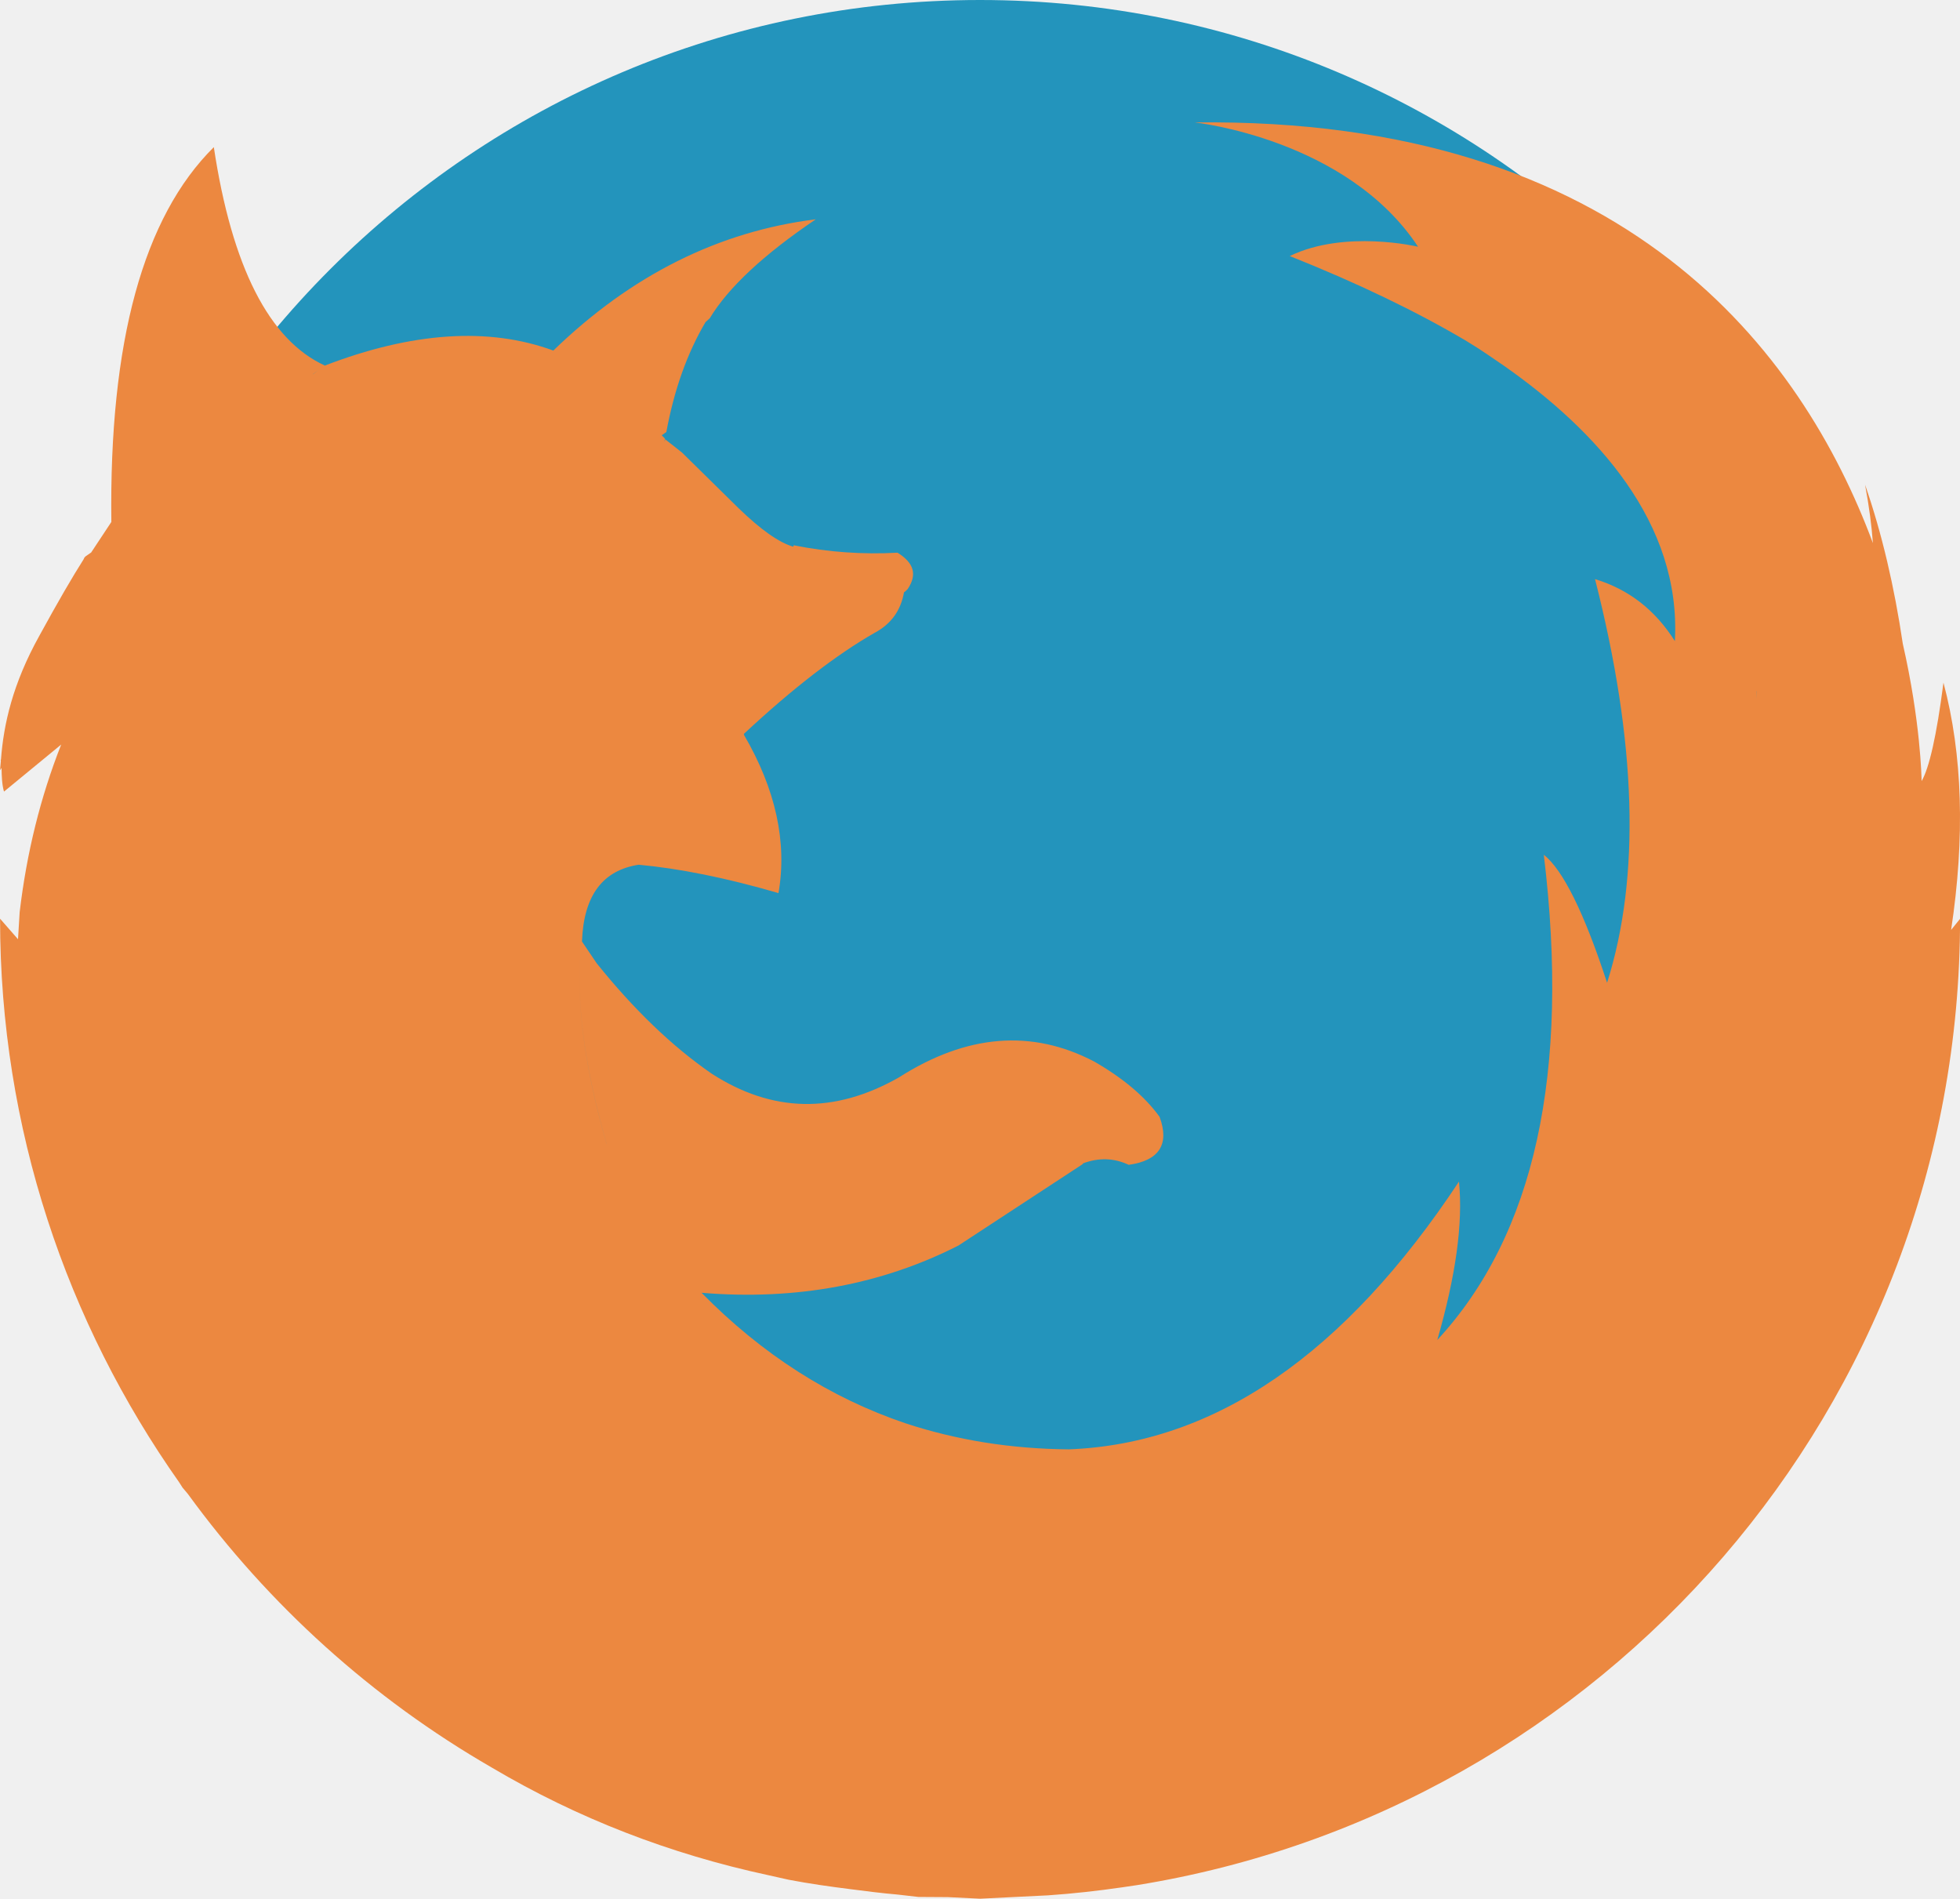
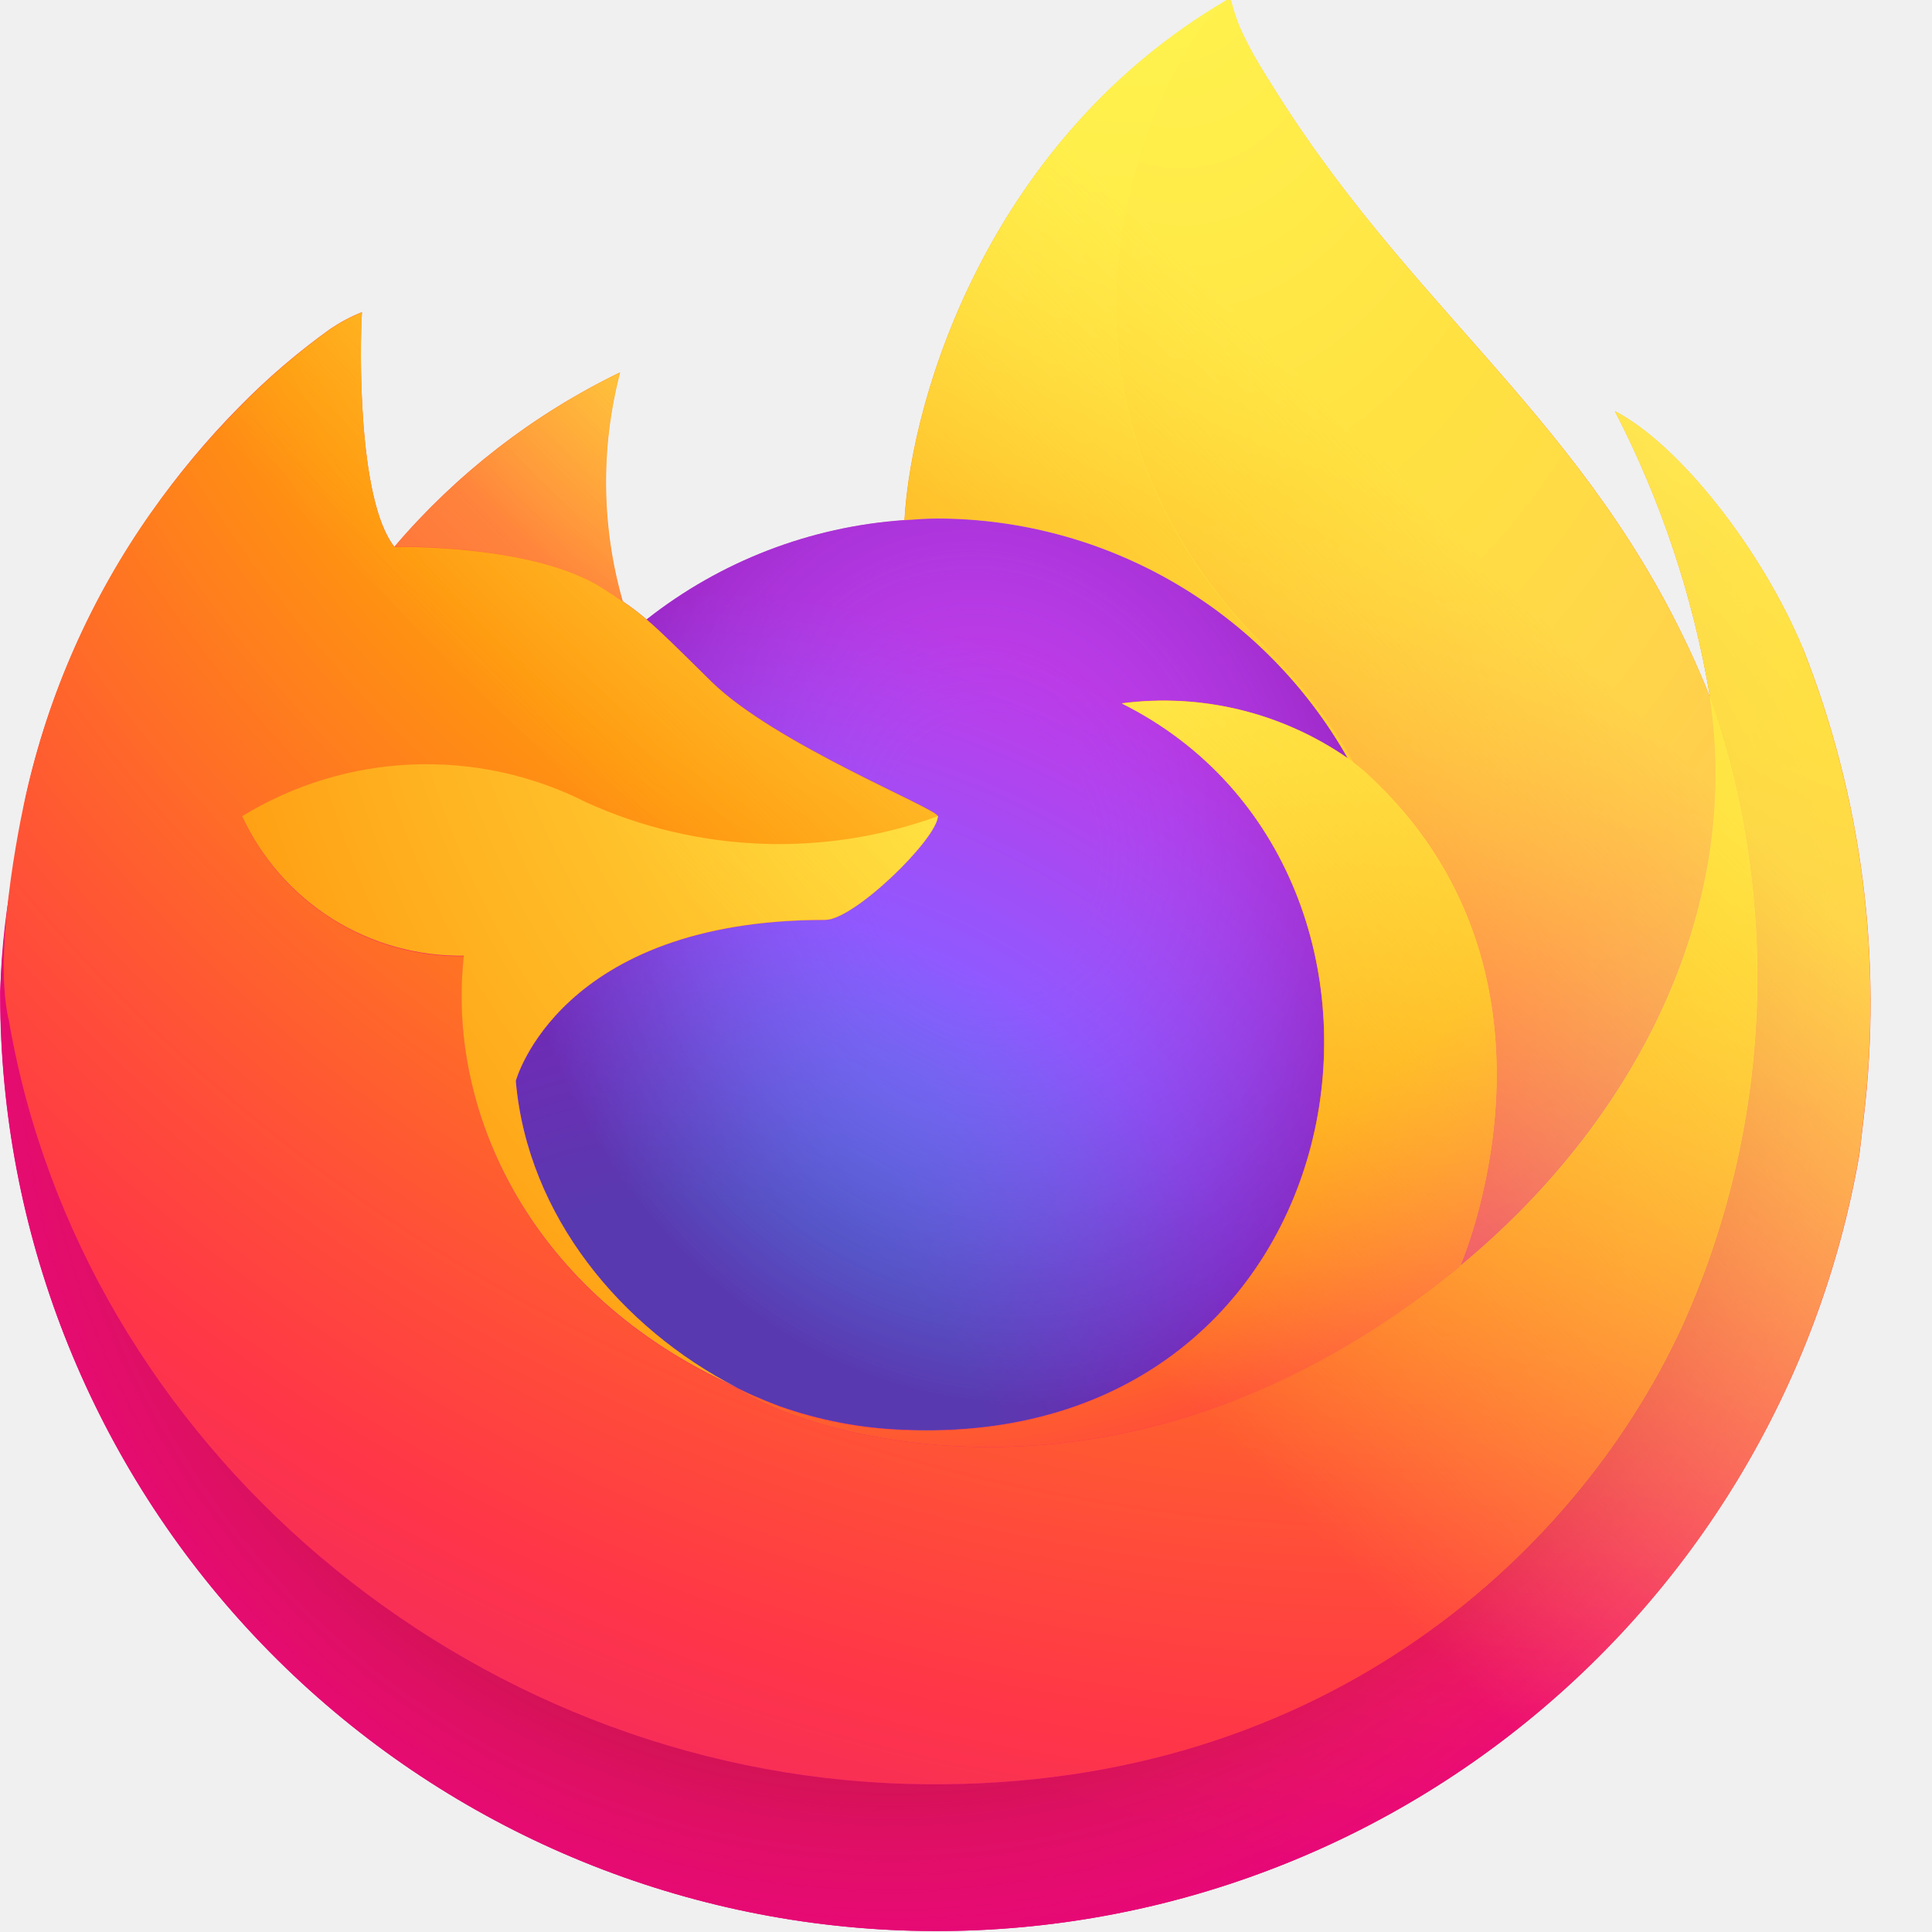
- <svg xmlns="http://www.w3.org/2000/svg" enable-background="new -0.002 -0.501 32 31" height="31" viewBox="-0.002 -0.501 32 31" width="32">
-   <path d="M15.998-.501c8.284 0 15 6.715 15 15 0 8.283-6.716 15-15 15s-15-6.717-15-15c0-8.286 6.716-15 15-15z" fill="#2394BC" />
-   <path d="M18.562 30.274c7.614-1.229 13.437-7.814 13.437-15.775l-.146.181c.228-1.513.188-2.861-.125-4.037-.112.871-.234 1.397-.357 1.608-.001-.068-.018-.976-.307-2.243-.137-.924-.338-1.793-.616-2.596.068.368.108.675.128.953-1.162-3.118-4.023-6.957-11.072-6.867 0 0 2.479.262 3.646 2.029 0 0-1.193-.285-2.095.152 1.099.438 2.052.896 2.863 1.374l.07.043c.208.125.385.253.573.38 1.498 1.052 2.888 2.553 2.782 4.489-.323-.51-.753-.844-1.304-1.012.679 2.66.746 4.857.197 6.59-.377-1.154-.724-1.846-1.033-2.09.431 3.566-.15 6.203-1.739 7.922.302-1.049.422-1.908.354-2.586-1.867 2.822-3.991 4.281-6.372 4.371-.941-.008-1.83-.15-2.666-.426-1.228-.415-2.339-1.124-3.328-2.13 1.544.129 2.954-.139 4.195-.772l2.033-1.332-.008-.006c.264-.1.512-.092.754.021.496-.068.67-.334.504-.783-.24-.334-.603-.637-1.069-.904-1.017-.531-2.079-.447-3.187.26-1.055.6-2.07.576-3.058-.062-.647-.447-1.272-1.049-1.876-1.801l-.24-.355c-.113.852.015 1.945.398 3.291l.008.018-.008-.016c-.384-1.346-.511-2.442-.398-3.293v-.008c.029-.744.337-1.154.924-1.246l-.249-.021.251.021c.663.061 1.424.213 2.282.463.144-.828-.045-1.695-.564-2.584v-.016c.806-.752 1.521-1.299 2.132-1.648.271-.145.429-.365.481-.662l.022-.016.008-.008.03-.029c.158-.236.105-.426-.165-.594-.565.031-1.131-.008-1.695-.121l-.008.023c-.233-.068-.527-.275-.889-.625l-.927-.912-.278-.219v.029h-.008l.008-.037-.053-.055.075-.053c.128-.691.339-1.285.64-1.795l.068-.061c.302-.502.881-1.041 1.732-1.617-1.582.197-3.013.91-4.285 2.143-1.055-.387-2.305-.305-3.744.25l-.173.132-.013.007.188-.138.008-.008c-.905-.416-1.515-1.611-1.809-3.564-1.152 1.141-1.71 3.178-1.673 6.119l-.33.499-.085.058-.017.016-.007.007-.016.033c-.175.274-.416.688-.72 1.244-.437.786-.584 1.446-.627 2.021l-.004.007.002.019-.014.151.025-.04c.003.133.006.267.04.387l.934-.768c-.339.859-.564 1.77-.678 2.736l-.027.442-.293-.335c0 3.428 1.088 6.597 2.924 9.201l.055.086.088.105c1.32 1.813 3.006 3.338 4.958 4.464 1.403.831 2.911 1.413 4.519 1.759l.331.074c.333.064.674.112 1.016.155.253.033.506.065.762.087l.34.039.483.003.525.026.418-.021.689-.034c.409-.028.812-.073 1.212-.131l.243-.036zm-9.409-16.75h0zm19.527-2.741l-.007.131.005-.132.002.001z" fill="#EC8840" />
+ <svg xmlns="http://www.w3.org/2000/svg" width="30" height="30" viewBox="0 0 30 30" fill="none">
+   <g clip-path="url(#clip0)">
+     <path d="M27.993 10.065C27.361 8.545 26.08 6.903 25.076 6.384C25.792 7.77 26.289 9.258 26.549 10.796L26.551 10.82C24.907 6.724 22.121 5.07 19.844 1.472C19.729 1.29 19.613 1.108 19.501 0.915C19.437 0.805 19.386 0.706 19.341 0.615C19.247 0.432 19.174 0.239 19.124 0.039C19.124 0.03 19.121 0.021 19.115 0.014C19.109 0.007 19.101 0.003 19.091 0.002C19.082 -0.001 19.073 -0.001 19.064 0.002C19.062 0.002 19.059 0.005 19.057 0.006C19.055 0.007 19.05 0.01 19.046 0.012L19.052 0.002C15.4 2.14 14.16 6.098 14.047 8.079C12.589 8.179 11.194 8.716 10.045 9.621C9.925 9.519 9.8 9.424 9.67 9.336C9.338 8.177 9.324 6.95 9.629 5.783C8.288 6.432 7.096 7.353 6.129 8.488H6.122C5.546 7.757 5.587 5.349 5.62 4.846C5.449 4.914 5.286 5.001 5.134 5.103C4.626 5.466 4.15 5.874 3.713 6.321C3.215 6.825 2.761 7.371 2.354 7.951V7.954V7.951C1.419 9.276 0.756 10.773 0.403 12.355L0.384 12.451C0.356 12.579 0.258 13.22 0.241 13.359C0.241 13.37 0.239 13.38 0.237 13.391C0.11 14.053 0.031 14.722 0.002 15.395V15.47C0.008 19.109 1.378 22.612 3.842 25.29C6.305 27.967 9.683 29.624 13.308 29.933C16.933 30.241 20.542 29.18 23.423 26.958C26.304 24.735 28.247 21.514 28.869 17.929C28.893 17.741 28.913 17.556 28.935 17.366C29.234 14.891 28.91 12.38 27.991 10.062L27.993 10.065ZM11.236 21.446C11.303 21.479 11.367 21.514 11.437 21.545L11.447 21.552C11.377 21.518 11.306 21.483 11.236 21.446ZM26.552 10.825V10.811L26.554 10.826L26.552 10.825Z" fill="url(#paint0_linear)" />
+     <path d="M27.993 10.065C27.361 8.545 26.08 6.904 25.076 6.385C25.792 7.771 26.289 9.259 26.549 10.796V10.81L26.551 10.826C27.672 14.033 27.51 17.549 26.099 20.639C24.433 24.215 20.401 27.88 14.087 27.7C7.267 27.506 1.257 22.444 0.135 15.815C-0.069 14.77 0.135 14.239 0.238 13.39C0.098 14.05 0.02 14.721 0.005 15.396V15.471C0.011 19.109 1.381 22.613 3.845 25.291C6.308 27.968 9.686 29.625 13.311 29.933C16.936 30.242 20.545 29.181 23.426 26.958C26.307 24.736 28.25 21.515 28.872 17.93C28.896 17.742 28.916 17.556 28.938 17.367C29.237 14.892 28.913 12.381 27.994 10.063L27.993 10.065Z" fill="url(#paint1_radial)" />
+     <path d="M27.993 10.065C27.361 8.545 26.08 6.904 25.076 6.385C25.792 7.771 26.289 9.259 26.549 10.796V10.81L26.551 10.826C27.672 14.033 27.51 17.549 26.099 20.639C24.433 24.215 20.401 27.88 14.087 27.7C7.267 27.506 1.257 22.444 0.135 15.815C-0.069 14.77 0.135 14.239 0.238 13.39C0.098 14.05 0.02 14.721 0.005 15.396V15.471C0.011 19.109 1.381 22.613 3.845 25.291C6.308 27.968 9.686 29.625 13.311 29.933C16.936 30.242 20.545 29.181 23.426 26.958C26.307 24.736 28.25 21.515 28.872 17.93C28.896 17.742 28.916 17.556 28.938 17.367C29.237 14.892 28.913 12.381 27.994 10.063L27.993 10.065Z" fill="url(#paint2_radial)" />
+     <path d="M20.925 11.772C20.957 11.794 20.986 11.816 21.016 11.838C20.651 11.191 20.196 10.598 19.665 10.077C15.145 5.557 18.481 0.278 19.043 0.008L19.049 0C15.397 2.138 14.157 6.096 14.044 8.077C14.214 8.065 14.382 8.051 14.555 8.051C15.851 8.053 17.123 8.399 18.242 9.052C19.361 9.706 20.287 10.644 20.925 11.771V11.772Z" fill="url(#paint3_radial)" />
+     <path d="M14.563 12.676C14.539 13.037 13.261 14.285 12.814 14.285C8.68 14.285 8.009 16.786 8.009 16.786C8.192 18.892 9.659 20.627 11.434 21.543C11.514 21.584 11.597 21.622 11.679 21.66C11.821 21.723 11.963 21.781 12.106 21.834C12.715 22.05 13.352 22.173 13.998 22.199C21.245 22.539 22.648 13.534 17.419 10.919C18.652 10.758 19.901 11.062 20.924 11.77C20.285 10.643 19.36 9.705 18.241 9.051C17.122 8.398 15.85 8.052 14.554 8.05C14.382 8.05 14.213 8.064 14.043 8.076C12.584 8.176 11.19 8.713 10.041 9.618C10.262 9.805 10.512 10.056 11.04 10.576C12.026 11.548 14.557 12.555 14.562 12.673L14.563 12.676Z" fill="url(#paint4_radial)" />
+     <path d="M14.563 12.676C14.539 13.037 13.261 14.285 12.814 14.285C8.68 14.285 8.009 16.786 8.009 16.786C8.192 18.892 9.659 20.627 11.434 21.543C11.514 21.584 11.597 21.622 11.679 21.66C11.821 21.723 11.963 21.781 12.106 21.834C12.715 22.05 13.352 22.173 13.998 22.199C21.245 22.539 22.648 13.534 17.419 10.919C18.652 10.758 19.901 11.062 20.924 11.77C20.285 10.643 19.36 9.705 18.241 9.051C17.122 8.398 15.85 8.052 14.554 8.05C14.382 8.05 14.213 8.064 14.043 8.076C12.584 8.176 11.19 8.713 10.041 9.618C10.262 9.805 10.512 10.056 11.04 10.576C12.026 11.548 14.557 12.555 14.562 12.673L14.563 12.676Z" fill="url(#paint5_radial)" />
+     <path d="M9.364 9.139C9.481 9.214 9.578 9.279 9.664 9.338C9.332 8.178 9.318 6.951 9.623 5.784C8.282 6.434 7.09 7.355 6.123 8.489C6.194 8.487 8.303 8.449 9.364 9.139Z" fill="url(#paint6_radial)" />
+     <path d="M0.133 15.816C1.255 22.445 7.264 27.509 14.084 27.7C20.398 27.879 24.431 24.214 26.096 20.64C27.507 17.55 27.669 14.034 26.549 10.826V10.812C26.549 10.802 26.546 10.795 26.549 10.799L26.551 10.823C27.067 14.191 25.354 17.452 22.676 19.661L22.668 19.68C17.45 23.93 12.457 22.244 11.447 21.556C11.377 21.522 11.306 21.487 11.236 21.45C8.194 19.996 6.937 17.226 7.207 14.848C6.485 14.859 5.775 14.66 5.164 14.275C4.552 13.891 4.066 13.337 3.763 12.681C4.561 12.192 5.472 11.916 6.408 11.878C7.343 11.841 8.273 12.043 9.108 12.467C10.83 13.248 12.789 13.325 14.567 12.681C14.561 12.563 12.031 11.556 11.044 10.585C10.517 10.065 10.267 9.815 10.045 9.627C9.925 9.525 9.8 9.43 9.67 9.342C9.584 9.283 9.487 9.22 9.37 9.143C8.309 8.454 6.2 8.492 6.131 8.493H6.124C5.548 7.763 5.588 5.355 5.621 4.852C5.451 4.92 5.288 5.006 5.136 5.109C4.627 5.472 4.151 5.88 3.715 6.327C3.215 6.83 2.759 7.374 2.35 7.954V7.956V7.953C1.415 9.278 0.752 10.775 0.399 12.357C0.392 12.387 -0.125 14.645 0.13 15.817L0.133 15.816Z" fill="url(#paint7_radial)" />
+     <path d="M19.665 10.076C20.196 10.598 20.65 11.191 21.015 11.839C21.095 11.9 21.17 11.96 21.233 12.018C24.53 15.056 22.802 19.352 22.674 19.656C25.352 17.45 27.063 14.186 26.549 10.817C24.904 6.717 22.115 5.063 19.841 1.465C19.726 1.283 19.611 1.101 19.499 0.908C19.435 0.799 19.384 0.7 19.339 0.608C19.244 0.426 19.172 0.232 19.122 0.033C19.122 0.023 19.119 0.014 19.113 0.007C19.107 0.001 19.098 -0.004 19.089 -0.005C19.08 -0.007 19.071 -0.007 19.062 -0.005C19.06 -0.005 19.057 -0.002 19.055 -0.001C19.052 -0 19.047 0.003 19.044 0.005C18.482 0.271 15.146 5.553 19.667 10.07L19.665 10.076Z" fill="url(#paint8_radial)" />
+     <path d="M21.233 12.02C21.17 11.962 21.095 11.902 21.015 11.841C20.985 11.819 20.956 11.797 20.925 11.775C19.902 11.067 18.653 10.763 17.419 10.924C22.648 13.539 21.245 22.542 13.998 22.204C13.353 22.178 12.715 22.055 12.106 21.839C11.964 21.786 11.822 21.728 11.679 21.665C11.597 21.627 11.515 21.589 11.434 21.547L11.444 21.554C12.455 22.244 17.446 23.929 22.665 19.678L22.673 19.659C22.803 19.355 24.53 15.06 21.232 12.021L21.233 12.02Z" fill="url(#paint9_radial)" />
+     <path d="M8.009 16.784C8.009 16.784 8.68 14.283 12.815 14.283C13.262 14.283 14.54 13.036 14.563 12.674C12.786 13.318 10.827 13.241 9.105 12.459C8.27 12.036 7.34 11.833 6.404 11.871C5.468 11.908 4.558 12.185 3.759 12.674C4.062 13.329 4.549 13.883 5.16 14.268C5.772 14.652 6.481 14.851 7.203 14.84C6.934 17.218 8.191 19.987 11.232 21.443C11.3 21.476 11.364 21.511 11.434 21.542C9.658 20.625 8.192 18.89 8.009 16.785V16.784Z" fill="url(#paint10_radial)" />
+     <path d="M27.993 10.065C27.361 8.545 26.08 6.903 25.076 6.384C25.792 7.77 26.289 9.258 26.549 10.796L26.551 10.82C24.907 6.724 22.121 5.07 19.844 1.472C19.729 1.29 19.613 1.108 19.501 0.915C19.437 0.805 19.386 0.706 19.341 0.615C19.247 0.432 19.174 0.239 19.124 0.039C19.124 0.03 19.121 0.021 19.115 0.014C19.109 0.007 19.1 0.003 19.091 0.002C19.082 -0.001 19.073 -0.001 19.064 0.002C19.062 0.002 19.059 0.005 19.057 0.006C19.055 0.007 19.05 0.01 19.046 0.012L19.052 0.002C15.4 2.14 14.16 6.098 14.047 8.079C14.217 8.067 14.385 8.053 14.559 8.053C15.854 8.055 17.126 8.401 18.245 9.054C19.364 9.708 20.29 10.646 20.928 11.773C19.906 11.065 18.656 10.761 17.423 10.922C22.652 13.537 21.249 22.54 14.002 22.202C13.357 22.176 12.719 22.053 12.11 21.837C11.968 21.784 11.825 21.726 11.683 21.663C11.601 21.625 11.519 21.587 11.438 21.545L11.448 21.552C11.377 21.518 11.307 21.483 11.236 21.446C11.304 21.479 11.368 21.514 11.438 21.545C9.662 20.628 8.196 18.893 8.013 16.789C8.013 16.789 8.684 14.288 12.819 14.288C13.265 14.288 14.544 13.04 14.567 12.679C14.562 12.56 12.031 11.553 11.044 10.582C10.518 10.062 10.267 9.812 10.046 9.624C9.926 9.522 9.8 9.427 9.67 9.339C9.339 8.18 9.325 6.953 9.629 5.786C8.288 6.435 7.097 7.356 6.13 8.491H6.123C5.547 7.76 5.587 5.352 5.62 4.849C5.45 4.917 5.287 5.004 5.135 5.106C4.626 5.469 4.151 5.877 3.714 6.324C3.216 6.828 2.761 7.374 2.355 7.954V7.957V7.954C1.42 9.279 0.757 10.776 0.404 12.358L0.385 12.454C0.357 12.582 0.234 13.232 0.217 13.371C0.105 14.042 0.033 14.719 0.002 15.398V15.473C0.009 19.112 1.379 22.615 3.842 25.293C6.306 27.97 9.684 29.627 13.309 29.936C16.934 30.244 20.543 29.183 23.424 26.961C26.305 24.738 28.248 21.517 28.869 17.932C28.894 17.744 28.914 17.559 28.935 17.369C29.235 14.894 28.911 12.383 27.992 10.065L27.993 10.065ZM26.551 10.812L26.553 10.827L26.551 10.812Z" fill="url(#paint11_linear)" />
+   </g>
+   <defs>
+     <linearGradient id="paint0_linear" x1="26.069" y1="4.646" x2="1.931" y2="27.935" gradientUnits="userSpaceOnUse">
+       <stop offset="0.048" stop-color="#FFF44F" />
+       <stop offset="0.111" stop-color="#FFE847" />
+       <stop offset="0.225" stop-color="#FFC830" />
+       <stop offset="0.368" stop-color="#FF980E" />
+       <stop offset="0.401" stop-color="#FF8B16" />
+       <stop offset="0.462" stop-color="#FF672A" />
+       <stop offset="0.534" stop-color="#FF3647" />
+       <stop offset="0.705" stop-color="#E31587" />
+     </linearGradient>
+     <radialGradient id="paint1_radial" cx="0" cy="0" r="1" gradientUnits="userSpaceOnUse" gradientTransform="translate(25.1344 3.37614) scale(30.3114)">
+       <stop offset="0.129" stop-color="#FFBD4F" />
+       <stop offset="0.186" stop-color="#FFAC31" />
+       <stop offset="0.247" stop-color="#FF9D17" />
+       <stop offset="0.283" stop-color="#FF980E" />
+       <stop offset="0.403" stop-color="#FF563B" />
+       <stop offset="0.467" stop-color="#FF3750" />
+       <stop offset="0.71" stop-color="#F5156C" />
+       <stop offset="0.782" stop-color="#EB0878" />
+       <stop offset="0.86" stop-color="#E50080" />
+     </radialGradient>
+     <radialGradient id="paint2_radial" cx="0" cy="0" r="1" gradientUnits="userSpaceOnUse" gradientTransform="translate(13.8802 15.7558) scale(30.3114)">
+       <stop offset="0.3" stop-color="#960E18" />
+       <stop offset="0.351" stop-color="#B11927" stop-opacity="0.74" />
+       <stop offset="0.435" stop-color="#DB293D" stop-opacity="0.343" />
+       <stop offset="0.497" stop-color="#F5334B" stop-opacity="0.094" />
+       <stop offset="0.53" stop-color="#FF3750" stop-opacity="0" />
+     </radialGradient>
+     <radialGradient id="paint3_radial" cx="0" cy="0" r="1" gradientUnits="userSpaceOnUse" gradientTransform="translate(17.6316 -3.37627) scale(21.957)">
+       <stop offset="0.132" stop-color="#FFF44F" />
+       <stop offset="0.252" stop-color="#FFDC3E" />
+       <stop offset="0.506" stop-color="#FF9D12" />
+       <stop offset="0.526" stop-color="#FF980E" />
+     </radialGradient>
+     <radialGradient id="paint4_radial" cx="0" cy="0" r="1" gradientUnits="userSpaceOnUse" gradientTransform="translate(10.5039 23.6335) scale(14.4317)">
+       <stop offset="0.353" stop-color="#3A8EE6" />
+       <stop offset="0.472" stop-color="#5C79F0" />
+       <stop offset="0.669" stop-color="#9059FF" />
+       <stop offset="1" stop-color="#C139E6" />
+     </radialGradient>
+     <radialGradient id="paint5_radial" cx="0" cy="0" r="1" gradientUnits="userSpaceOnUse" gradientTransform="translate(15.3462 13.1536) rotate(-13.5916) scale(7.6529 8.95964)">
+       <stop offset="0.206" stop-color="#9059FF" stop-opacity="0" />
+       <stop offset="0.278" stop-color="#8C4FF3" stop-opacity="0.064" />
+       <stop offset="0.747" stop-color="#7716A8" stop-opacity="0.45" />
+       <stop offset="0.975" stop-color="#6E008B" stop-opacity="0.6" />
+     </radialGradient>
+     <radialGradient id="paint6_radial" cx="0" cy="0" r="1" gradientUnits="userSpaceOnUse" gradientTransform="translate(13.5051 2.2511) scale(10.3839)">
+       <stop stop-color="#FFE226" />
+       <stop offset="0.121" stop-color="#FFDB27" />
+       <stop offset="0.295" stop-color="#FFC82A" />
+       <stop offset="0.502" stop-color="#FFA930" />
+       <stop offset="0.732" stop-color="#FF7E37" />
+       <stop offset="0.792" stop-color="#FF7139" />
+     </radialGradient>
+     <radialGradient id="paint7_radial" cx="0" cy="0" r="1" gradientUnits="userSpaceOnUse" gradientTransform="translate(21.7582 -4.50182) scale(44.3041)">
+       <stop offset="0.113" stop-color="#FFF44F" />
+       <stop offset="0.456" stop-color="#FF980E" />
+       <stop offset="0.622" stop-color="#FF5634" />
+       <stop offset="0.716" stop-color="#FF3647" />
+       <stop offset="0.904" stop-color="#E31587" />
+     </radialGradient>
+     <radialGradient id="paint8_radial" cx="0" cy="0" r="1" gradientUnits="userSpaceOnUse" gradientTransform="translate(18.0758 -2.04538) rotate(83.976) scale(32.4667 21.3076)">
+       <stop stop-color="#FFF44F" />
+       <stop offset="0.06" stop-color="#FFE847" />
+       <stop offset="0.168" stop-color="#FFC830" />
+       <stop offset="0.304" stop-color="#FF980E" />
+       <stop offset="0.356" stop-color="#FF8B16" />
+       <stop offset="0.455" stop-color="#FF672A" />
+       <stop offset="0.57" stop-color="#FF3647" />
+       <stop offset="0.737" stop-color="#E31587" />
+     </radialGradient>
+     <radialGradient id="paint9_radial" cx="0" cy="0" r="1" gradientUnits="userSpaceOnUse" gradientTransform="translate(13.5051 6.00271) scale(27.6554)">
+       <stop offset="0.137" stop-color="#FFF44F" />
+       <stop offset="0.48" stop-color="#FF980E" />
+       <stop offset="0.592" stop-color="#FF5634" />
+       <stop offset="0.655" stop-color="#FF3647" />
+       <stop offset="0.904" stop-color="#E31587" />
+     </radialGradient>
+     <radialGradient id="paint10_radial" cx="0" cy="0" r="1" gradientUnits="userSpaceOnUse" gradientTransform="translate(20.6327 7.50301) scale(30.2701)">
+       <stop offset="0.094" stop-color="#FFF44F" />
+       <stop offset="0.231" stop-color="#FFE141" />
+       <stop offset="0.509" stop-color="#FFAF1E" />
+       <stop offset="0.626" stop-color="#FF980E" />
+     </radialGradient>
+     <linearGradient id="paint11_linear" x1="25.776" y1="4.522" x2="5.241" y2="25.061" gradientUnits="userSpaceOnUse">
+       <stop offset="0.167" stop-color="#FFF44F" stop-opacity="0.8" />
+       <stop offset="0.266" stop-color="#FFF44F" stop-opacity="0.634" />
+       <stop offset="0.489" stop-color="#FFF44F" stop-opacity="0.217" />
+       <stop offset="0.6" stop-color="#FFF44F" stop-opacity="0" />
+     </linearGradient>
+     <clipPath id="clip0">
+       <rect width="29.043" height="30" fill="white" />
+     </clipPath>
+   </defs>
</svg>
